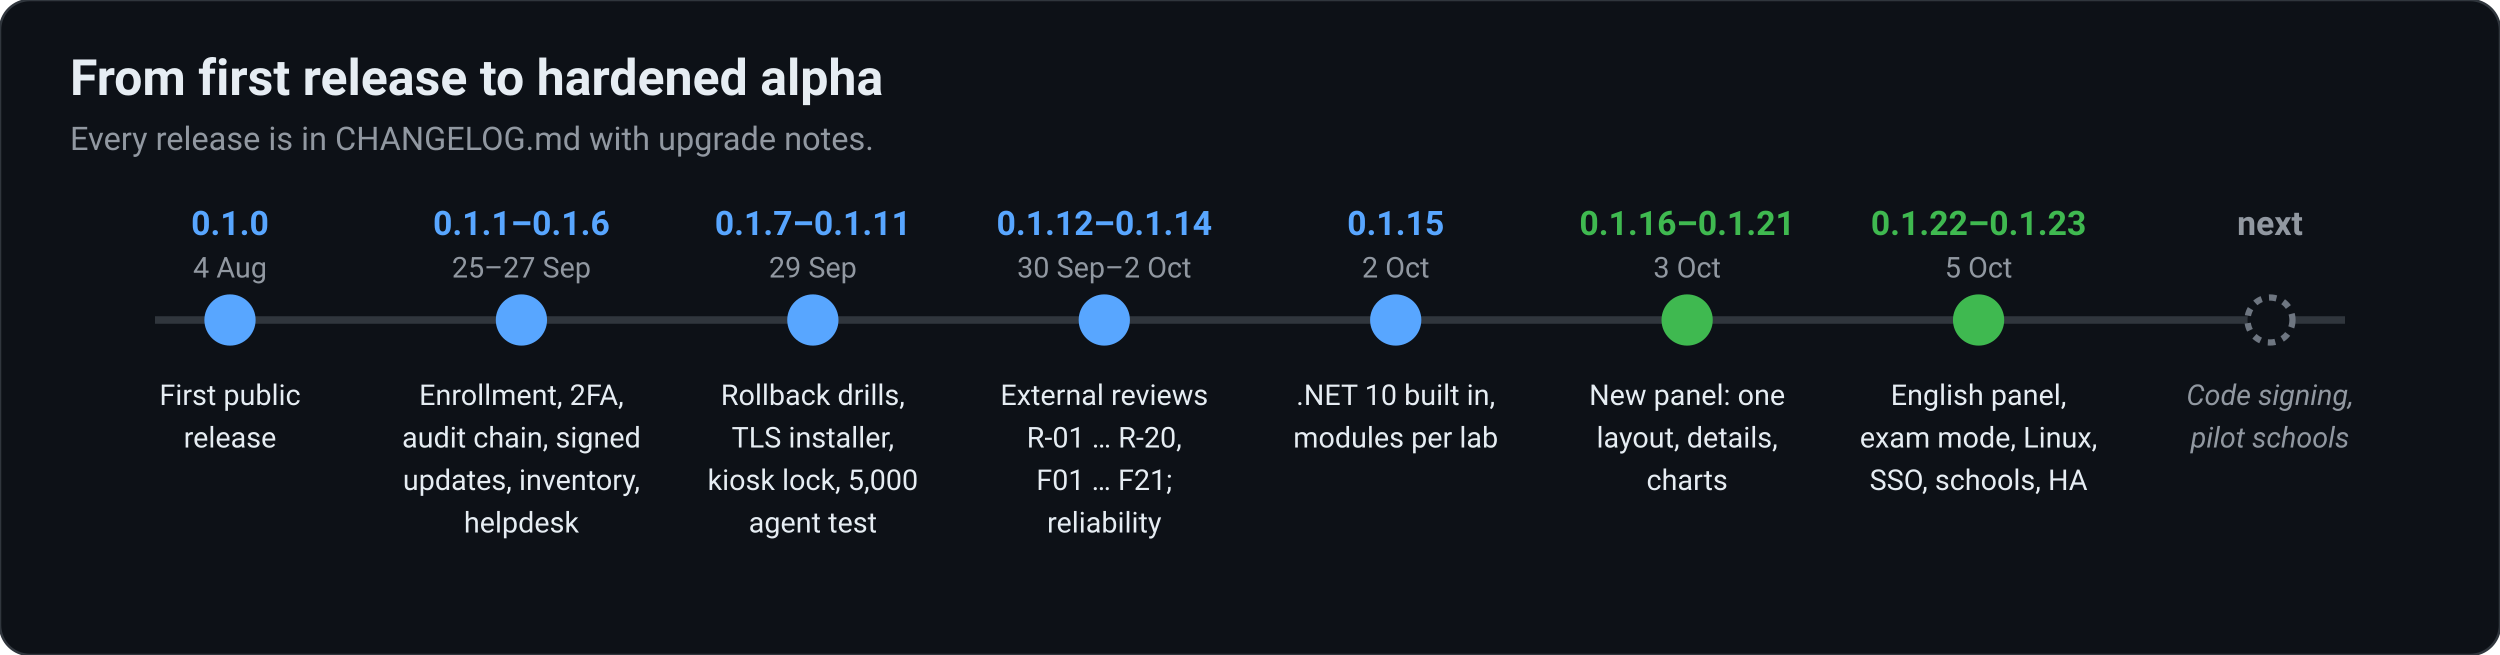
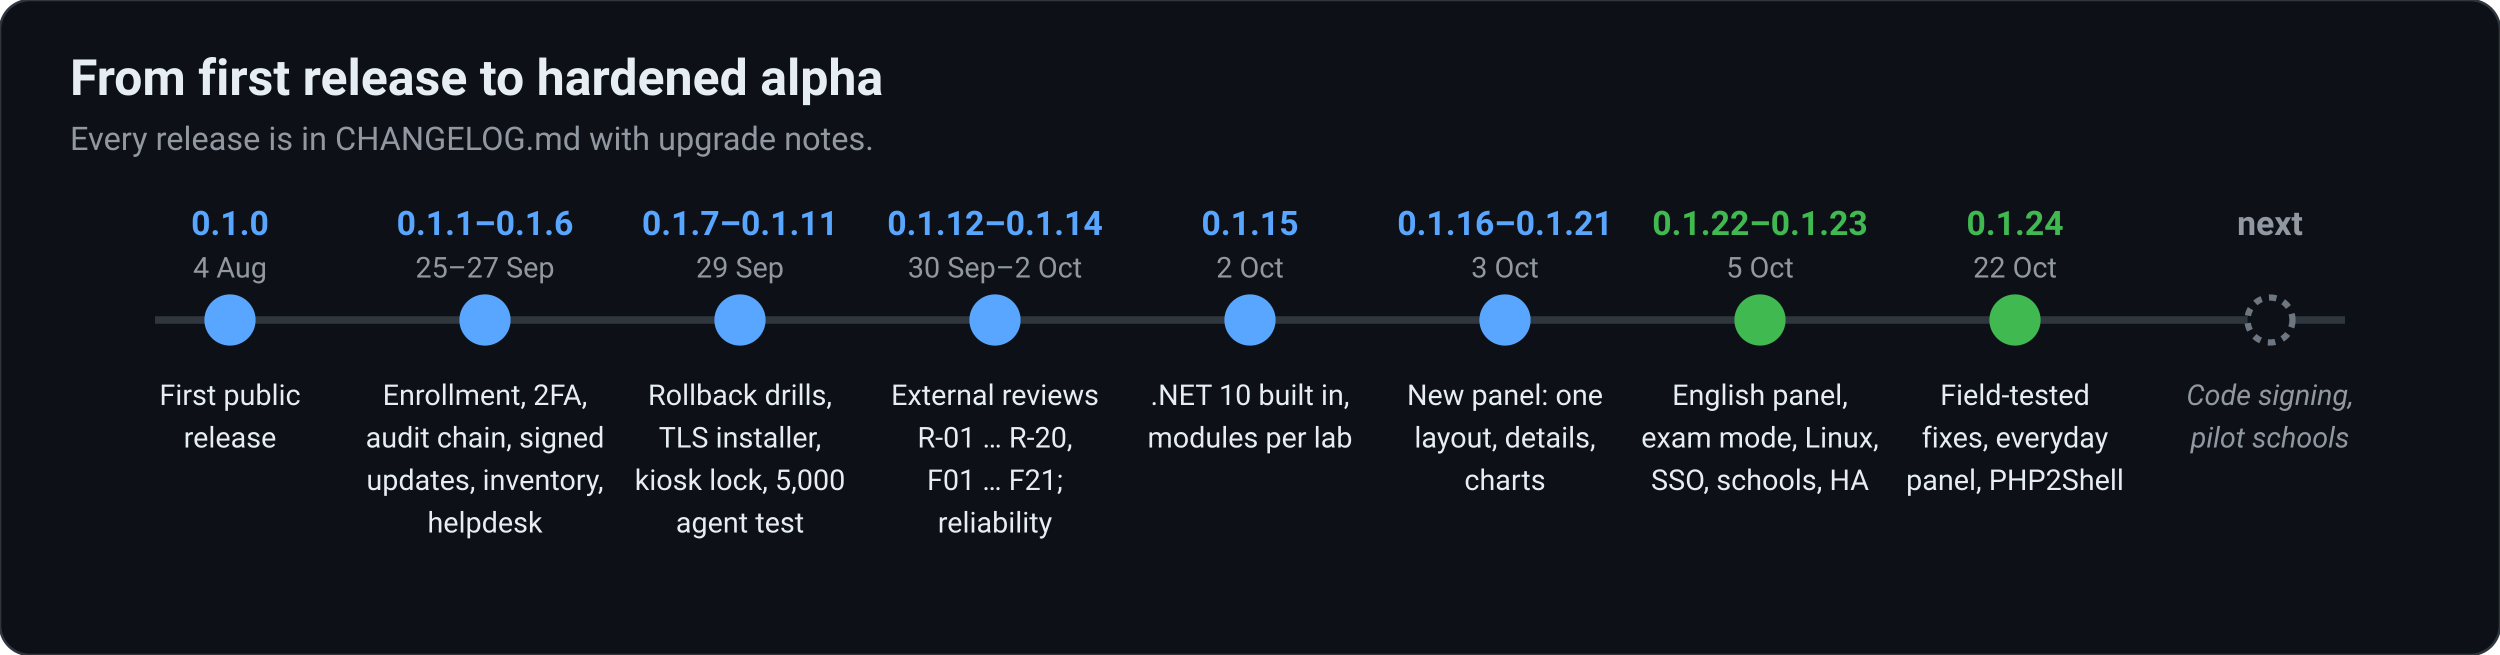
<svg xmlns="http://www.w3.org/2000/svg" viewBox="0 0 1000 262" width="1000" height="262" role="img" aria-label="From first release to hardened alpha">
  <defs>
    <marker id="arr-line" viewBox="0 0 10 10" refX="9" refY="5" markerWidth="7" markerHeight="7" orient="auto-start-reverse">
      <path d="M0,0 L10,5 L0,10 z" fill="#6e7681" />
    </marker>
    <marker id="arr-blue" viewBox="0 0 10 10" refX="9" refY="5" markerWidth="7" markerHeight="7" orient="auto-start-reverse">
      <path d="M0,0 L10,5 L0,10 z" fill="#58a6ff" />
    </marker>
    <marker id="arr-green" viewBox="0 0 10 10" refX="9" refY="5" markerWidth="7" markerHeight="7" orient="auto-start-reverse">
      <path d="M0,0 L10,5 L0,10 z" fill="#3fb950" />
    </marker>
    <marker id="arr-violet" viewBox="0 0 10 10" refX="9" refY="5" markerWidth="7" markerHeight="7" orient="auto-start-reverse">
      <path d="M0,0 L10,5 L0,10 z" fill="#bc8cff" />
    </marker>
    <marker id="arr-amber" viewBox="0 0 10 10" refX="9" refY="5" markerWidth="7" markerHeight="7" orient="auto-start-reverse">
      <path d="M0,0 L10,5 L0,10 z" fill="#e3b341" />
    </marker>
    <marker id="arr-red" viewBox="0 0 10 10" refX="9" refY="5" markerWidth="7" markerHeight="7" orient="auto-start-reverse">
      <path d="M0,0 L10,5 L0,10 z" fill="#ff7b72" />
    </marker>
  </defs>
  <rect x="0" y="0" width="1000" height="262" rx="12" fill="#0d1117" stroke="#30363d" stroke-width="1" />
  <text x="28" y="38" font-family="-apple-system,BlinkMacSystemFont,Segoe UI,Roboto,Helvetica,Arial,sans-serif" font-size="20" font-weight="700" fill="#e6edf3" text-anchor="start">From first release to hardened alpha</text>
  <text x="28" y="60" font-family="-apple-system,BlinkMacSystemFont,Segoe UI,Roboto,Helvetica,Arial,sans-serif" font-size="13" font-weight="400" fill="#9198a1" text-anchor="start">Every release is in CHANGELOG.md with upgrade notes.</text>
  <line x1="62" y1="128" x2="938" y2="128" stroke="#30363d" stroke-width="3" />
  <circle cx="92.0" cy="128" r="9" fill="#58a6ff" stroke="#58a6ff" stroke-width="2.5" />
  <text x="92.0" y="94" font-family="-apple-system,BlinkMacSystemFont,Segoe UI,Roboto,Helvetica,Arial,sans-serif" font-size="13.5" font-weight="700" fill="#58a6ff" text-anchor="middle">0.1.0</text>
  <text x="92.0" y="111" font-family="-apple-system,BlinkMacSystemFont,Segoe UI,Roboto,Helvetica,Arial,sans-serif" font-size="11.5" font-weight="400" fill="#9198a1" text-anchor="middle">4 Aug</text>
  <text x="92.0" y="162" font-family="-apple-system,BlinkMacSystemFont,Segoe UI,Roboto,Helvetica,Arial,sans-serif" font-size="11.5" font-weight="400" fill="#e6edf3" text-anchor="middle">First public</text>
  <text x="92.0" y="179" font-family="-apple-system,BlinkMacSystemFont,Segoe UI,Roboto,Helvetica,Arial,sans-serif" font-size="11.5" font-weight="400" fill="#e6edf3" text-anchor="middle">release</text>
-   <circle cx="208.571" cy="128" r="9" fill="#58a6ff" stroke="#58a6ff" stroke-width="2.5" />
-   <text x="208.571" y="94" font-family="-apple-system,BlinkMacSystemFont,Segoe UI,Roboto,Helvetica,Arial,sans-serif" font-size="13.5" font-weight="700" fill="#58a6ff" text-anchor="middle">0.1.1–0.1.6</text>
-   <text x="208.571" y="111" font-family="-apple-system,BlinkMacSystemFont,Segoe UI,Roboto,Helvetica,Arial,sans-serif" font-size="11.5" font-weight="400" fill="#9198a1" text-anchor="middle">25–27 Sep</text>
-   <text x="208.571" y="162" font-family="-apple-system,BlinkMacSystemFont,Segoe UI,Roboto,Helvetica,Arial,sans-serif" font-size="11.5" font-weight="400" fill="#e6edf3" text-anchor="middle">Enrollment, 2FA,</text>
-   <text x="208.571" y="179" font-family="-apple-system,BlinkMacSystemFont,Segoe UI,Roboto,Helvetica,Arial,sans-serif" font-size="11.5" font-weight="400" fill="#e6edf3" text-anchor="middle">audit chain, signed</text>
-   <text x="208.571" y="196" font-family="-apple-system,BlinkMacSystemFont,Segoe UI,Roboto,Helvetica,Arial,sans-serif" font-size="11.5" font-weight="400" fill="#e6edf3" text-anchor="middle">updates, inventory,</text>
-   <text x="208.571" y="213" font-family="-apple-system,BlinkMacSystemFont,Segoe UI,Roboto,Helvetica,Arial,sans-serif" font-size="11.5" font-weight="400" fill="#e6edf3" text-anchor="middle">helpdesk</text>
-   <circle cx="325.143" cy="128" r="9" fill="#58a6ff" stroke="#58a6ff" stroke-width="2.5" />
-   <text x="325.143" y="94" font-family="-apple-system,BlinkMacSystemFont,Segoe UI,Roboto,Helvetica,Arial,sans-serif" font-size="13.5" font-weight="700" fill="#58a6ff" text-anchor="middle">0.1.7–0.1.11</text>
-   <text x="325.143" y="111" font-family="-apple-system,BlinkMacSystemFont,Segoe UI,Roboto,Helvetica,Arial,sans-serif" font-size="11.5" font-weight="400" fill="#9198a1" text-anchor="middle">29 Sep</text>
-   <text x="325.143" y="162" font-family="-apple-system,BlinkMacSystemFont,Segoe UI,Roboto,Helvetica,Arial,sans-serif" font-size="11.5" font-weight="400" fill="#e6edf3" text-anchor="middle">Rollback drills,</text>
-   <text x="325.143" y="179" font-family="-apple-system,BlinkMacSystemFont,Segoe UI,Roboto,Helvetica,Arial,sans-serif" font-size="11.5" font-weight="400" fill="#e6edf3" text-anchor="middle">TLS installer,</text>
-   <text x="325.143" y="196" font-family="-apple-system,BlinkMacSystemFont,Segoe UI,Roboto,Helvetica,Arial,sans-serif" font-size="11.5" font-weight="400" fill="#e6edf3" text-anchor="middle">kiosk lock, 5,000</text>
-   <text x="325.143" y="213" font-family="-apple-system,BlinkMacSystemFont,Segoe UI,Roboto,Helvetica,Arial,sans-serif" font-size="11.5" font-weight="400" fill="#e6edf3" text-anchor="middle">agent test</text>
-   <circle cx="441.714" cy="128" r="9" fill="#58a6ff" stroke="#58a6ff" stroke-width="2.5" />
-   <text x="441.714" y="94" font-family="-apple-system,BlinkMacSystemFont,Segoe UI,Roboto,Helvetica,Arial,sans-serif" font-size="13.5" font-weight="700" fill="#58a6ff" text-anchor="middle">0.1.12–0.1.14</text>
-   <text x="441.714" y="111" font-family="-apple-system,BlinkMacSystemFont,Segoe UI,Roboto,Helvetica,Arial,sans-serif" font-size="11.5" font-weight="400" fill="#9198a1" text-anchor="middle">30 Sep–2 Oct</text>
-   <text x="441.714" y="162" font-family="-apple-system,BlinkMacSystemFont,Segoe UI,Roboto,Helvetica,Arial,sans-serif" font-size="11.5" font-weight="400" fill="#e6edf3" text-anchor="middle">External reviews</text>
-   <text x="441.714" y="179" font-family="-apple-system,BlinkMacSystemFont,Segoe UI,Roboto,Helvetica,Arial,sans-serif" font-size="11.5" font-weight="400" fill="#e6edf3" text-anchor="middle">R-01 … R-20,</text>
-   <text x="441.714" y="196" font-family="-apple-system,BlinkMacSystemFont,Segoe UI,Roboto,Helvetica,Arial,sans-serif" font-size="11.5" font-weight="400" fill="#e6edf3" text-anchor="middle">F01 … F21;</text>
-   <text x="441.714" y="213" font-family="-apple-system,BlinkMacSystemFont,Segoe UI,Roboto,Helvetica,Arial,sans-serif" font-size="11.5" font-weight="400" fill="#e6edf3" text-anchor="middle">reliability</text>
-   <circle cx="558.286" cy="128" r="9" fill="#58a6ff" stroke="#58a6ff" stroke-width="2.5" />
-   <text x="558.286" y="94" font-family="-apple-system,BlinkMacSystemFont,Segoe UI,Roboto,Helvetica,Arial,sans-serif" font-size="13.5" font-weight="700" fill="#58a6ff" text-anchor="middle">0.1.15</text>
-   <text x="558.286" y="111" font-family="-apple-system,BlinkMacSystemFont,Segoe UI,Roboto,Helvetica,Arial,sans-serif" font-size="11.5" font-weight="400" fill="#9198a1" text-anchor="middle">2 Oct</text>
-   <text x="558.286" y="162" font-family="-apple-system,BlinkMacSystemFont,Segoe UI,Roboto,Helvetica,Arial,sans-serif" font-size="11.5" font-weight="400" fill="#e6edf3" text-anchor="middle">.NET 10 built in,</text>
-   <text x="558.286" y="179" font-family="-apple-system,BlinkMacSystemFont,Segoe UI,Roboto,Helvetica,Arial,sans-serif" font-size="11.5" font-weight="400" fill="#e6edf3" text-anchor="middle">modules per lab</text>
-   <circle cx="674.857" cy="128" r="9" fill="#3fb950" stroke="#3fb950" stroke-width="2.5" />
-   <text x="674.857" y="94" font-family="-apple-system,BlinkMacSystemFont,Segoe UI,Roboto,Helvetica,Arial,sans-serif" font-size="13.5" font-weight="700" fill="#3fb950" text-anchor="middle">0.1.16–0.1.21</text>
-   <text x="674.857" y="111" font-family="-apple-system,BlinkMacSystemFont,Segoe UI,Roboto,Helvetica,Arial,sans-serif" font-size="11.5" font-weight="400" fill="#9198a1" text-anchor="middle">3 Oct</text>
-   <text x="674.857" y="162" font-family="-apple-system,BlinkMacSystemFont,Segoe UI,Roboto,Helvetica,Arial,sans-serif" font-size="11.5" font-weight="400" fill="#e6edf3" text-anchor="middle">New panel: one</text>
-   <text x="674.857" y="179" font-family="-apple-system,BlinkMacSystemFont,Segoe UI,Roboto,Helvetica,Arial,sans-serif" font-size="11.5" font-weight="400" fill="#e6edf3" text-anchor="middle">layout, details,</text>
-   <text x="674.857" y="196" font-family="-apple-system,BlinkMacSystemFont,Segoe UI,Roboto,Helvetica,Arial,sans-serif" font-size="11.5" font-weight="400" fill="#e6edf3" text-anchor="middle">charts</text>
-   <circle cx="791.429" cy="128" r="9" fill="#3fb950" stroke="#3fb950" stroke-width="2.5" />
-   <text x="791.429" y="94" font-family="-apple-system,BlinkMacSystemFont,Segoe UI,Roboto,Helvetica,Arial,sans-serif" font-size="13.5" font-weight="700" fill="#3fb950" text-anchor="middle">0.1.22–0.1.23</text>
-   <text x="791.429" y="111" font-family="-apple-system,BlinkMacSystemFont,Segoe UI,Roboto,Helvetica,Arial,sans-serif" font-size="11.5" font-weight="400" fill="#9198a1" text-anchor="middle">5 Oct</text>
-   <text x="791.429" y="162" font-family="-apple-system,BlinkMacSystemFont,Segoe UI,Roboto,Helvetica,Arial,sans-serif" font-size="11.5" font-weight="400" fill="#e6edf3" text-anchor="middle">English panel,</text>
-   <text x="791.429" y="179" font-family="-apple-system,BlinkMacSystemFont,Segoe UI,Roboto,Helvetica,Arial,sans-serif" font-size="11.5" font-weight="400" fill="#e6edf3" text-anchor="middle">exam mode, Linux,</text>
-   <text x="791.429" y="196" font-family="-apple-system,BlinkMacSystemFont,Segoe UI,Roboto,Helvetica,Arial,sans-serif" font-size="11.5" font-weight="400" fill="#e6edf3" text-anchor="middle">SSO, schools, HA</text>
+   <circle cx="194.0" cy="128" r="9" fill="#58a6ff" stroke="#58a6ff" stroke-width="2.5" />
+   <text x="194.0" y="94" font-family="-apple-system,BlinkMacSystemFont,Segoe UI,Roboto,Helvetica,Arial,sans-serif" font-size="13.5" font-weight="700" fill="#58a6ff" text-anchor="middle">0.1.1–0.1.6</text>
+   <text x="194.0" y="111" font-family="-apple-system,BlinkMacSystemFont,Segoe UI,Roboto,Helvetica,Arial,sans-serif" font-size="11.5" font-weight="400" fill="#9198a1" text-anchor="middle">25–27 Sep</text>
+   <text x="194.0" y="162" font-family="-apple-system,BlinkMacSystemFont,Segoe UI,Roboto,Helvetica,Arial,sans-serif" font-size="11.5" font-weight="400" fill="#e6edf3" text-anchor="middle">Enrollment, 2FA,</text>
+   <text x="194.0" y="179" font-family="-apple-system,BlinkMacSystemFont,Segoe UI,Roboto,Helvetica,Arial,sans-serif" font-size="11.5" font-weight="400" fill="#e6edf3" text-anchor="middle">audit chain, signed</text>
+   <text x="194.0" y="196" font-family="-apple-system,BlinkMacSystemFont,Segoe UI,Roboto,Helvetica,Arial,sans-serif" font-size="11.5" font-weight="400" fill="#e6edf3" text-anchor="middle">updates, inventory,</text>
+   <text x="194.0" y="213" font-family="-apple-system,BlinkMacSystemFont,Segoe UI,Roboto,Helvetica,Arial,sans-serif" font-size="11.5" font-weight="400" fill="#e6edf3" text-anchor="middle">helpdesk</text>
+   <circle cx="296.0" cy="128" r="9" fill="#58a6ff" stroke="#58a6ff" stroke-width="2.5" />
+   <text x="296.0" y="94" font-family="-apple-system,BlinkMacSystemFont,Segoe UI,Roboto,Helvetica,Arial,sans-serif" font-size="13.5" font-weight="700" fill="#58a6ff" text-anchor="middle">0.1.7–0.1.11</text>
+   <text x="296.0" y="111" font-family="-apple-system,BlinkMacSystemFont,Segoe UI,Roboto,Helvetica,Arial,sans-serif" font-size="11.5" font-weight="400" fill="#9198a1" text-anchor="middle">29 Sep</text>
+   <text x="296.0" y="162" font-family="-apple-system,BlinkMacSystemFont,Segoe UI,Roboto,Helvetica,Arial,sans-serif" font-size="11.5" font-weight="400" fill="#e6edf3" text-anchor="middle">Rollback drills,</text>
+   <text x="296.0" y="179" font-family="-apple-system,BlinkMacSystemFont,Segoe UI,Roboto,Helvetica,Arial,sans-serif" font-size="11.5" font-weight="400" fill="#e6edf3" text-anchor="middle">TLS installer,</text>
+   <text x="296.0" y="196" font-family="-apple-system,BlinkMacSystemFont,Segoe UI,Roboto,Helvetica,Arial,sans-serif" font-size="11.5" font-weight="400" fill="#e6edf3" text-anchor="middle">kiosk lock, 5,000</text>
+   <text x="296.0" y="213" font-family="-apple-system,BlinkMacSystemFont,Segoe UI,Roboto,Helvetica,Arial,sans-serif" font-size="11.5" font-weight="400" fill="#e6edf3" text-anchor="middle">agent test</text>
+   <circle cx="398.0" cy="128" r="9" fill="#58a6ff" stroke="#58a6ff" stroke-width="2.5" />
+   <text x="398.0" y="94" font-family="-apple-system,BlinkMacSystemFont,Segoe UI,Roboto,Helvetica,Arial,sans-serif" font-size="13.5" font-weight="700" fill="#58a6ff" text-anchor="middle">0.1.12–0.1.14</text>
+   <text x="398.0" y="111" font-family="-apple-system,BlinkMacSystemFont,Segoe UI,Roboto,Helvetica,Arial,sans-serif" font-size="11.5" font-weight="400" fill="#9198a1" text-anchor="middle">30 Sep–2 Oct</text>
+   <text x="398.0" y="162" font-family="-apple-system,BlinkMacSystemFont,Segoe UI,Roboto,Helvetica,Arial,sans-serif" font-size="11.5" font-weight="400" fill="#e6edf3" text-anchor="middle">External reviews</text>
+   <text x="398.0" y="179" font-family="-apple-system,BlinkMacSystemFont,Segoe UI,Roboto,Helvetica,Arial,sans-serif" font-size="11.5" font-weight="400" fill="#e6edf3" text-anchor="middle">R-01 … R-20,</text>
+   <text x="398.0" y="196" font-family="-apple-system,BlinkMacSystemFont,Segoe UI,Roboto,Helvetica,Arial,sans-serif" font-size="11.5" font-weight="400" fill="#e6edf3" text-anchor="middle">F01 … F21;</text>
+   <text x="398.0" y="213" font-family="-apple-system,BlinkMacSystemFont,Segoe UI,Roboto,Helvetica,Arial,sans-serif" font-size="11.5" font-weight="400" fill="#e6edf3" text-anchor="middle">reliability</text>
+   <circle cx="500.0" cy="128" r="9" fill="#58a6ff" stroke="#58a6ff" stroke-width="2.5" />
+   <text x="500.0" y="94" font-family="-apple-system,BlinkMacSystemFont,Segoe UI,Roboto,Helvetica,Arial,sans-serif" font-size="13.5" font-weight="700" fill="#58a6ff" text-anchor="middle">0.1.15</text>
+   <text x="500.0" y="111" font-family="-apple-system,BlinkMacSystemFont,Segoe UI,Roboto,Helvetica,Arial,sans-serif" font-size="11.5" font-weight="400" fill="#9198a1" text-anchor="middle">2 Oct</text>
+   <text x="500.0" y="162" font-family="-apple-system,BlinkMacSystemFont,Segoe UI,Roboto,Helvetica,Arial,sans-serif" font-size="11.5" font-weight="400" fill="#e6edf3" text-anchor="middle">.NET 10 built in,</text>
+   <text x="500.0" y="179" font-family="-apple-system,BlinkMacSystemFont,Segoe UI,Roboto,Helvetica,Arial,sans-serif" font-size="11.5" font-weight="400" fill="#e6edf3" text-anchor="middle">modules per lab</text>
+   <circle cx="602.0" cy="128" r="9" fill="#58a6ff" stroke="#58a6ff" stroke-width="2.5" />
+   <text x="602.0" y="94" font-family="-apple-system,BlinkMacSystemFont,Segoe UI,Roboto,Helvetica,Arial,sans-serif" font-size="13.5" font-weight="700" fill="#58a6ff" text-anchor="middle">0.1.16–0.1.21</text>
+   <text x="602.0" y="111" font-family="-apple-system,BlinkMacSystemFont,Segoe UI,Roboto,Helvetica,Arial,sans-serif" font-size="11.5" font-weight="400" fill="#9198a1" text-anchor="middle">3 Oct</text>
+   <text x="602.0" y="162" font-family="-apple-system,BlinkMacSystemFont,Segoe UI,Roboto,Helvetica,Arial,sans-serif" font-size="11.5" font-weight="400" fill="#e6edf3" text-anchor="middle">New panel: one</text>
+   <text x="602.0" y="179" font-family="-apple-system,BlinkMacSystemFont,Segoe UI,Roboto,Helvetica,Arial,sans-serif" font-size="11.5" font-weight="400" fill="#e6edf3" text-anchor="middle">layout, details,</text>
+   <text x="602.0" y="196" font-family="-apple-system,BlinkMacSystemFont,Segoe UI,Roboto,Helvetica,Arial,sans-serif" font-size="11.5" font-weight="400" fill="#e6edf3" text-anchor="middle">charts</text>
+   <circle cx="704.0" cy="128" r="9" fill="#3fb950" stroke="#3fb950" stroke-width="2.5" />
+   <text x="704.0" y="94" font-family="-apple-system,BlinkMacSystemFont,Segoe UI,Roboto,Helvetica,Arial,sans-serif" font-size="13.5" font-weight="700" fill="#3fb950" text-anchor="middle">0.1.22–0.1.23</text>
+   <text x="704.0" y="111" font-family="-apple-system,BlinkMacSystemFont,Segoe UI,Roboto,Helvetica,Arial,sans-serif" font-size="11.5" font-weight="400" fill="#9198a1" text-anchor="middle">5 Oct</text>
+   <text x="704.0" y="162" font-family="-apple-system,BlinkMacSystemFont,Segoe UI,Roboto,Helvetica,Arial,sans-serif" font-size="11.5" font-weight="400" fill="#e6edf3" text-anchor="middle">English panel,</text>
+   <text x="704.0" y="179" font-family="-apple-system,BlinkMacSystemFont,Segoe UI,Roboto,Helvetica,Arial,sans-serif" font-size="11.5" font-weight="400" fill="#e6edf3" text-anchor="middle">exam mode, Linux,</text>
+   <text x="704.0" y="196" font-family="-apple-system,BlinkMacSystemFont,Segoe UI,Roboto,Helvetica,Arial,sans-serif" font-size="11.5" font-weight="400" fill="#e6edf3" text-anchor="middle">SSO, schools, HA</text>
+   <circle cx="806.0" cy="128" r="9" fill="#3fb950" stroke="#3fb950" stroke-width="2.5" />
+   <text x="806.0" y="94" font-family="-apple-system,BlinkMacSystemFont,Segoe UI,Roboto,Helvetica,Arial,sans-serif" font-size="13.5" font-weight="700" fill="#3fb950" text-anchor="middle">0.1.24</text>
+   <text x="806.0" y="111" font-family="-apple-system,BlinkMacSystemFont,Segoe UI,Roboto,Helvetica,Arial,sans-serif" font-size="11.5" font-weight="400" fill="#9198a1" text-anchor="middle">22 Oct</text>
+   <text x="806.0" y="162" font-family="-apple-system,BlinkMacSystemFont,Segoe UI,Roboto,Helvetica,Arial,sans-serif" font-size="11.5" font-weight="400" fill="#e6edf3" text-anchor="middle">Field-tested</text>
+   <text x="806.0" y="179" font-family="-apple-system,BlinkMacSystemFont,Segoe UI,Roboto,Helvetica,Arial,sans-serif" font-size="11.5" font-weight="400" fill="#e6edf3" text-anchor="middle">fixes, everyday</text>
+   <text x="806.0" y="196" font-family="-apple-system,BlinkMacSystemFont,Segoe UI,Roboto,Helvetica,Arial,sans-serif" font-size="11.5" font-weight="400" fill="#e6edf3" text-anchor="middle">panel, PHP2Shell</text>
  <circle cx="908.0" cy="128" r="9" fill="#0d1117" stroke="#6e7681" stroke-width="2.5" stroke-dasharray="3 3" />
  <text x="908.0" y="94" font-family="-apple-system,BlinkMacSystemFont,Segoe UI,Roboto,Helvetica,Arial,sans-serif" font-size="13.5" font-weight="700" fill="#9198a1" text-anchor="middle">next</text>
  <text x="908.0" y="111" font-family="-apple-system,BlinkMacSystemFont,Segoe UI,Roboto,Helvetica,Arial,sans-serif" font-size="11.5" font-weight="400" fill="#9198a1" text-anchor="middle" />
  <text x="908.0" y="162" font-family="-apple-system,BlinkMacSystemFont,Segoe UI,Roboto,Helvetica,Arial,sans-serif" font-size="11.5" font-weight="400" fill="#9198a1" text-anchor="middle" font-style="italic">Code signing,</text>
  <text x="908.0" y="179" font-family="-apple-system,BlinkMacSystemFont,Segoe UI,Roboto,Helvetica,Arial,sans-serif" font-size="11.5" font-weight="400" fill="#9198a1" text-anchor="middle" font-style="italic">pilot schools</text>
</svg>
